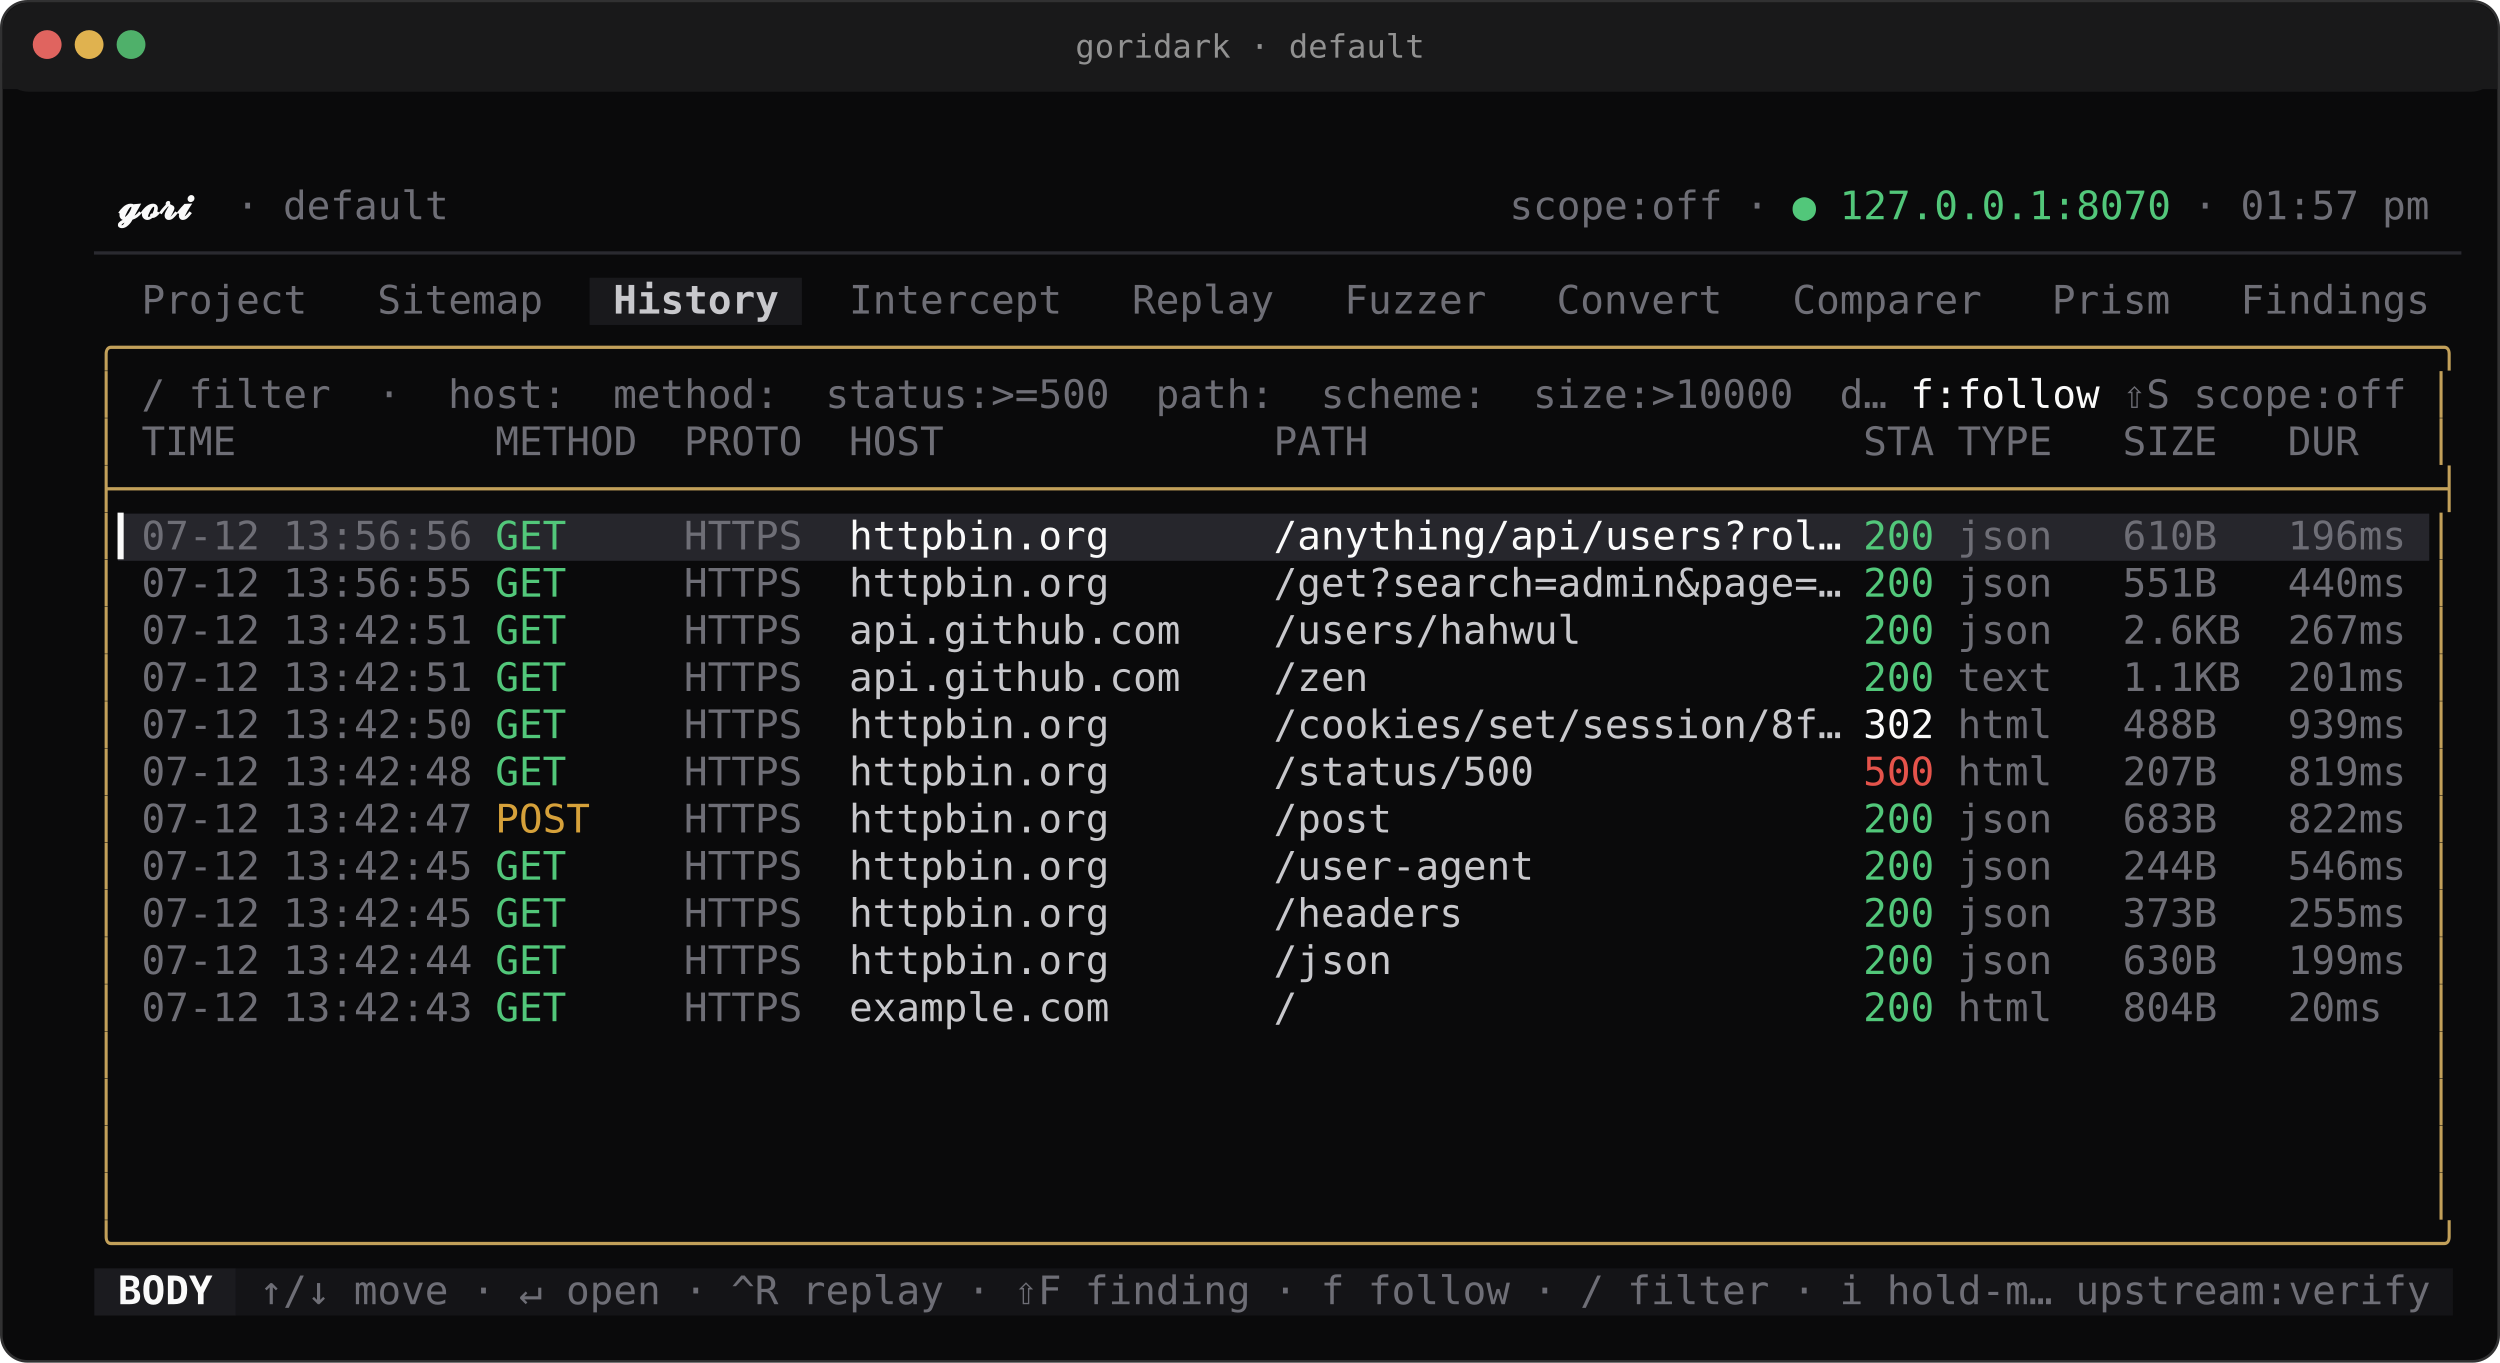
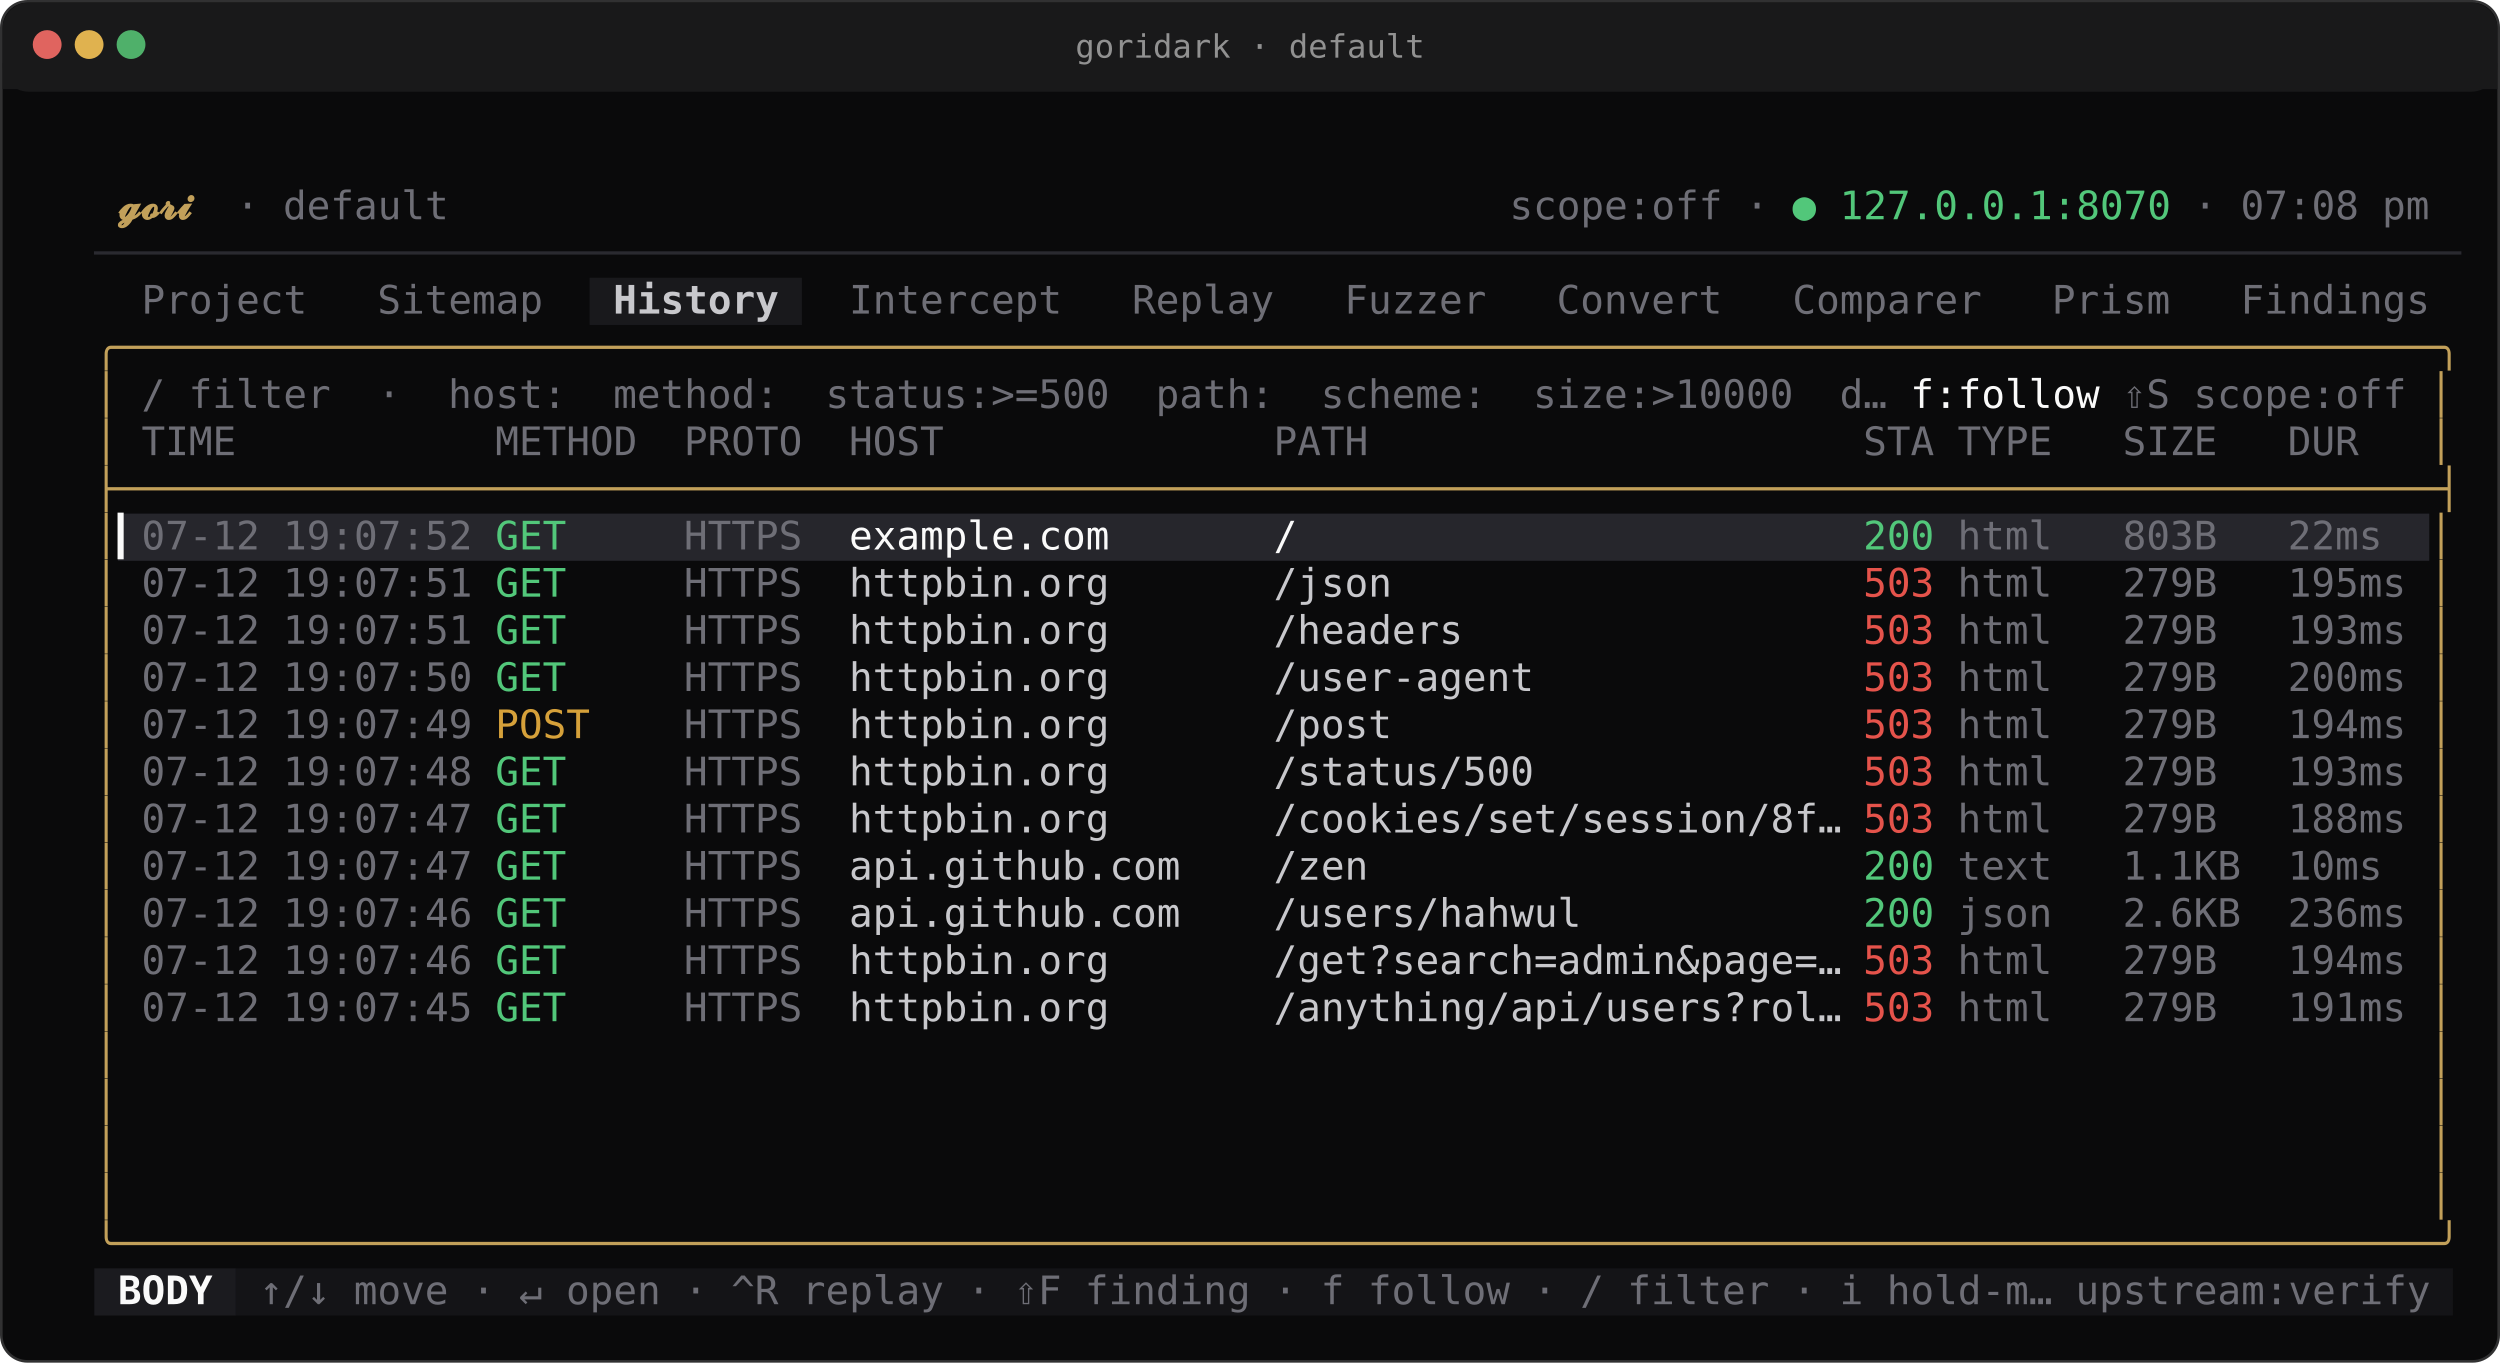
<svg xmlns="http://www.w3.org/2000/svg" width="954" height="520" viewBox="0 0 954.0 520.0" font-family="ui-monospace,'SF Mono','JetBrains Mono',Menlo,Consolas,monospace" font-size="15.0px" role="img" aria-label="goridark · default">
  <rect x="0.5" y="0.5" width="953.0" height="519.0" rx="10" ry="10" fill="#0a0a0b" stroke="#313132" stroke-width="1" />
  <rect x="1" y="1" width="952.0" height="34.0" rx="10" ry="10" fill="#19191a" />
  <rect x="1" y="24.0" width="952.0" height="10" fill="#19191a" />
  <circle cx="18.0" cy="17.0" r="5.5" fill="#e0645f" />
  <circle cx="34.0" cy="17.0" r="5.5" fill="#e0b24f" />
  <circle cx="50.0" cy="17.0" r="5.5" fill="#4fb06a" />
  <text x="477.0" y="22.0" text-anchor="middle" fill="#919191" font-size="12.3px">goridark · default</text>
  <rect x="225.00" y="106.00" width="81.00" height="18.00" fill="#19191c" />
  <rect x="45.00" y="196.00" width="882.00" height="18.00" fill="#26262c" />
  <rect x="36.00" y="484.00" width="54.00" height="18.00" fill="#1b1b1f" />
  <rect x="90.00" y="484.00" width="846.00" height="18.00" fill="#141417" />
-   <text x="45.00" y="83.68" textLength="36.00" lengthAdjust="spacingAndGlyphs" fill="#fafafa" font-weight="700" xml:space="preserve">𝓰𝓸𝓻𝓲</text>
+   <text x="45.00" y="83.68" textLength="36.00" lengthAdjust="spacingAndGlyphs" fill="#c2a05a" font-weight="700" xml:space="preserve">𝓰𝓸𝓻𝓲</text>
  <text x="90.00" y="83.68" textLength="9.00" lengthAdjust="spacingAndGlyphs" fill="#6e6e76" xml:space="preserve">·</text>
  <text x="108.00" y="83.68" textLength="63.00" lengthAdjust="spacingAndGlyphs" fill="#6e6e76" xml:space="preserve">default</text>
  <text x="576.00" y="83.68" textLength="81.00" lengthAdjust="spacingAndGlyphs" fill="#6e6e76" xml:space="preserve">scope:off</text>
  <text x="666.00" y="83.68" textLength="9.00" lengthAdjust="spacingAndGlyphs" fill="#6e6e76" xml:space="preserve">·</text>
  <text x="684.00" y="83.68" textLength="9.00" lengthAdjust="spacingAndGlyphs" fill="#52c77a" xml:space="preserve">●</text>
  <text x="702.00" y="83.68" textLength="126.00" lengthAdjust="spacingAndGlyphs" fill="#52c77a" xml:space="preserve">127.0.0.1:8070</text>
  <text x="837.00" y="83.68" textLength="9.00" lengthAdjust="spacingAndGlyphs" fill="#6e6e76" xml:space="preserve">·</text>
-   <text x="855.00" y="83.68" textLength="45.00" lengthAdjust="spacingAndGlyphs" fill="#6e6e76" xml:space="preserve">01:57</text>
+   <text x="855.00" y="83.68" textLength="45.00" lengthAdjust="spacingAndGlyphs" fill="#6e6e76" xml:space="preserve">07:08</text>
  <text x="909.00" y="83.68" textLength="18.00" lengthAdjust="spacingAndGlyphs" fill="#6e6e76" xml:space="preserve">pm</text>
  <text x="36.00" y="101.68" textLength="900.00" lengthAdjust="spacingAndGlyphs" fill="#2a2a30" xml:space="preserve">────────────────────────────────────────────────────────────────────────────────────────────────────</text>
  <text x="54.00" y="119.68" textLength="63.00" lengthAdjust="spacingAndGlyphs" fill="#6e6e76" xml:space="preserve">Project</text>
  <text x="144.00" y="119.68" textLength="63.00" lengthAdjust="spacingAndGlyphs" fill="#6e6e76" xml:space="preserve">Sitemap</text>
  <text x="234.00" y="119.68" textLength="63.00" lengthAdjust="spacingAndGlyphs" fill="#c8c8cc" font-weight="700" xml:space="preserve">History</text>
  <text x="324.00" y="119.68" textLength="81.00" lengthAdjust="spacingAndGlyphs" fill="#6e6e76" xml:space="preserve">Intercept</text>
  <text x="432.00" y="119.68" textLength="54.00" lengthAdjust="spacingAndGlyphs" fill="#6e6e76" xml:space="preserve">Replay</text>
  <text x="513.00" y="119.68" textLength="54.00" lengthAdjust="spacingAndGlyphs" fill="#6e6e76" xml:space="preserve">Fuzzer</text>
  <text x="594.00" y="119.68" textLength="63.00" lengthAdjust="spacingAndGlyphs" fill="#6e6e76" xml:space="preserve">Convert</text>
  <text x="684.00" y="119.68" textLength="72.00" lengthAdjust="spacingAndGlyphs" fill="#6e6e76" xml:space="preserve">Comparer</text>
  <text x="783.00" y="119.68" textLength="45.00" lengthAdjust="spacingAndGlyphs" fill="#6e6e76" xml:space="preserve">Prism</text>
  <text x="855.00" y="119.68" textLength="72.00" lengthAdjust="spacingAndGlyphs" fill="#6e6e76" xml:space="preserve">Findings</text>
  <text x="36.00" y="137.68" textLength="900.00" lengthAdjust="spacingAndGlyphs" fill="#c2a05a" xml:space="preserve">╭──────────────────────────────────────────────────────────────────────────────────────────────────╮</text>
  <text x="36.00" y="155.68" textLength="9.00" lengthAdjust="spacingAndGlyphs" fill="#c2a05a" xml:space="preserve">│</text>
  <text x="54.00" y="155.68" textLength="9.00" lengthAdjust="spacingAndGlyphs" fill="#6e6e76" xml:space="preserve">/</text>
  <text x="72.00" y="155.68" textLength="54.00" lengthAdjust="spacingAndGlyphs" fill="#6e6e76" xml:space="preserve">filter</text>
  <text x="144.00" y="155.68" textLength="9.00" lengthAdjust="spacingAndGlyphs" fill="#6e6e76" xml:space="preserve">·</text>
  <text x="171.00" y="155.68" textLength="45.00" lengthAdjust="spacingAndGlyphs" fill="#6e6e76" xml:space="preserve">host:</text>
  <text x="234.00" y="155.68" textLength="63.00" lengthAdjust="spacingAndGlyphs" fill="#6e6e76" xml:space="preserve">method:</text>
  <text x="315.00" y="155.68" textLength="108.00" lengthAdjust="spacingAndGlyphs" fill="#6e6e76" xml:space="preserve">status:&gt;=500</text>
  <text x="441.00" y="155.68" textLength="45.00" lengthAdjust="spacingAndGlyphs" fill="#6e6e76" xml:space="preserve">path:</text>
  <text x="504.00" y="155.68" textLength="63.00" lengthAdjust="spacingAndGlyphs" fill="#6e6e76" xml:space="preserve">scheme:</text>
  <text x="585.00" y="155.68" textLength="99.00" lengthAdjust="spacingAndGlyphs" fill="#6e6e76" xml:space="preserve">size:&gt;10000</text>
  <text x="702.00" y="155.68" textLength="18.00" lengthAdjust="spacingAndGlyphs" fill="#6e6e76" xml:space="preserve">d…</text>
  <text x="729.00" y="155.68" textLength="72.00" lengthAdjust="spacingAndGlyphs" fill="#fafafa" xml:space="preserve">f:follow</text>
  <text x="810.00" y="155.68" textLength="18.00" lengthAdjust="spacingAndGlyphs" fill="#6e6e76" xml:space="preserve">⇧S</text>
  <text x="837.00" y="155.68" textLength="81.00" lengthAdjust="spacingAndGlyphs" fill="#6e6e76" xml:space="preserve">scope:off</text>
  <text x="927.00" y="155.68" textLength="9.00" lengthAdjust="spacingAndGlyphs" fill="#c2a05a" xml:space="preserve">│</text>
  <text x="36.00" y="173.68" textLength="9.00" lengthAdjust="spacingAndGlyphs" fill="#c2a05a" xml:space="preserve">│</text>
  <text x="54.00" y="173.68" textLength="36.00" lengthAdjust="spacingAndGlyphs" fill="#6e6e76" xml:space="preserve">TIME</text>
  <text x="189.00" y="173.68" textLength="54.00" lengthAdjust="spacingAndGlyphs" fill="#6e6e76" xml:space="preserve">METHOD</text>
  <text x="261.00" y="173.68" textLength="45.00" lengthAdjust="spacingAndGlyphs" fill="#6e6e76" xml:space="preserve">PROTO</text>
  <text x="324.00" y="173.68" textLength="36.00" lengthAdjust="spacingAndGlyphs" fill="#6e6e76" xml:space="preserve">HOST</text>
  <text x="486.00" y="173.68" textLength="36.00" lengthAdjust="spacingAndGlyphs" fill="#6e6e76" xml:space="preserve">PATH</text>
  <text x="711.00" y="173.68" textLength="27.00" lengthAdjust="spacingAndGlyphs" fill="#6e6e76" xml:space="preserve">STA</text>
  <text x="747.00" y="173.68" textLength="36.00" lengthAdjust="spacingAndGlyphs" fill="#6e6e76" xml:space="preserve">TYPE</text>
  <text x="810.00" y="173.68" textLength="36.00" lengthAdjust="spacingAndGlyphs" fill="#6e6e76" xml:space="preserve">SIZE</text>
  <text x="873.00" y="173.68" textLength="27.00" lengthAdjust="spacingAndGlyphs" fill="#6e6e76" xml:space="preserve">DUR</text>
  <text x="927.00" y="173.68" textLength="9.00" lengthAdjust="spacingAndGlyphs" fill="#c2a05a" xml:space="preserve">│</text>
  <text x="36.00" y="191.68" textLength="900.00" lengthAdjust="spacingAndGlyphs" fill="#c2a05a" xml:space="preserve">├──────────────────────────────────────────────────────────────────────────────────────────────────┤</text>
  <text x="36.00" y="209.68" textLength="9.00" lengthAdjust="spacingAndGlyphs" fill="#c2a05a" xml:space="preserve">│</text>
  <text x="45.00" y="209.68" textLength="9.00" lengthAdjust="spacingAndGlyphs" fill="#fafafa" xml:space="preserve">▎</text>
  <text x="54.00" y="209.68" textLength="45.00" lengthAdjust="spacingAndGlyphs" fill="#6e6e76" xml:space="preserve">07-12</text>
-   <text x="108.00" y="209.68" textLength="72.00" lengthAdjust="spacingAndGlyphs" fill="#6e6e76" xml:space="preserve">13:56:56</text>
+   <text x="108.00" y="209.68" textLength="72.00" lengthAdjust="spacingAndGlyphs" fill="#6e6e76" xml:space="preserve">19:07:52</text>
  <text x="189.00" y="209.68" textLength="27.00" lengthAdjust="spacingAndGlyphs" fill="#52c77a" xml:space="preserve">GET</text>
  <text x="261.00" y="209.68" textLength="45.00" lengthAdjust="spacingAndGlyphs" fill="#6e6e76" xml:space="preserve">HTTPS</text>
-   <text x="324.00" y="209.68" textLength="99.00" lengthAdjust="spacingAndGlyphs" fill="#fafafa" xml:space="preserve">httpbin.org</text>
-   <text x="486.00" y="209.68" textLength="216.00" lengthAdjust="spacingAndGlyphs" fill="#fafafa" xml:space="preserve">/anything/api/users?rol…</text>
+   <text x="324.00" y="209.68" textLength="99.00" lengthAdjust="spacingAndGlyphs" fill="#fafafa" xml:space="preserve">example.com</text>
+   <text x="486.00" y="209.68" textLength="9.00" lengthAdjust="spacingAndGlyphs" fill="#fafafa" xml:space="preserve">/</text>
  <text x="711.00" y="209.68" textLength="27.00" lengthAdjust="spacingAndGlyphs" fill="#52c77a" xml:space="preserve">200</text>
-   <text x="747.00" y="209.68" textLength="36.00" lengthAdjust="spacingAndGlyphs" fill="#6e6e76" xml:space="preserve">json</text>
-   <text x="810.00" y="209.68" textLength="36.00" lengthAdjust="spacingAndGlyphs" fill="#6e6e76" xml:space="preserve">610B</text>
-   <text x="873.00" y="209.68" textLength="45.00" lengthAdjust="spacingAndGlyphs" fill="#6e6e76" xml:space="preserve">196ms</text>
+   <text x="747.00" y="209.68" textLength="36.00" lengthAdjust="spacingAndGlyphs" fill="#6e6e76" xml:space="preserve">html</text>
+   <text x="810.00" y="209.68" textLength="36.00" lengthAdjust="spacingAndGlyphs" fill="#6e6e76" xml:space="preserve">803B</text>
+   <text x="873.00" y="209.68" textLength="36.00" lengthAdjust="spacingAndGlyphs" fill="#6e6e76" xml:space="preserve">22ms</text>
  <text x="927.00" y="209.68" textLength="9.00" lengthAdjust="spacingAndGlyphs" fill="#c2a05a" xml:space="preserve">│</text>
  <text x="36.00" y="227.68" textLength="9.00" lengthAdjust="spacingAndGlyphs" fill="#c2a05a" xml:space="preserve">│</text>
  <text x="54.00" y="227.68" textLength="45.00" lengthAdjust="spacingAndGlyphs" fill="#6e6e76" xml:space="preserve">07-12</text>
-   <text x="108.00" y="227.68" textLength="72.00" lengthAdjust="spacingAndGlyphs" fill="#6e6e76" xml:space="preserve">13:56:55</text>
+   <text x="108.00" y="227.68" textLength="72.00" lengthAdjust="spacingAndGlyphs" fill="#6e6e76" xml:space="preserve">19:07:51</text>
  <text x="189.00" y="227.68" textLength="27.00" lengthAdjust="spacingAndGlyphs" fill="#52c77a" xml:space="preserve">GET</text>
  <text x="261.00" y="227.68" textLength="45.00" lengthAdjust="spacingAndGlyphs" fill="#6e6e76" xml:space="preserve">HTTPS</text>
  <text x="324.00" y="227.68" textLength="99.00" lengthAdjust="spacingAndGlyphs" fill="#c8c8cc" xml:space="preserve">httpbin.org</text>
-   <text x="486.00" y="227.68" textLength="216.00" lengthAdjust="spacingAndGlyphs" fill="#c8c8cc" xml:space="preserve">/get?search=admin&amp;page=…</text>
-   <text x="711.00" y="227.68" textLength="27.00" lengthAdjust="spacingAndGlyphs" fill="#52c77a" xml:space="preserve">200</text>
-   <text x="747.00" y="227.68" textLength="36.00" lengthAdjust="spacingAndGlyphs" fill="#6e6e76" xml:space="preserve">json</text>
-   <text x="810.00" y="227.68" textLength="36.00" lengthAdjust="spacingAndGlyphs" fill="#6e6e76" xml:space="preserve">551B</text>
-   <text x="873.00" y="227.68" textLength="45.00" lengthAdjust="spacingAndGlyphs" fill="#6e6e76" xml:space="preserve">440ms</text>
+   <text x="486.00" y="227.68" textLength="45.00" lengthAdjust="spacingAndGlyphs" fill="#c8c8cc" xml:space="preserve">/json</text>
+   <text x="711.00" y="227.68" textLength="27.00" lengthAdjust="spacingAndGlyphs" fill="#e5534b" xml:space="preserve">503</text>
+   <text x="747.00" y="227.68" textLength="36.00" lengthAdjust="spacingAndGlyphs" fill="#6e6e76" xml:space="preserve">html</text>
+   <text x="810.00" y="227.68" textLength="36.00" lengthAdjust="spacingAndGlyphs" fill="#6e6e76" xml:space="preserve">279B</text>
+   <text x="873.00" y="227.68" textLength="45.00" lengthAdjust="spacingAndGlyphs" fill="#6e6e76" xml:space="preserve">195ms</text>
  <text x="927.00" y="227.68" textLength="9.00" lengthAdjust="spacingAndGlyphs" fill="#c2a05a" xml:space="preserve">│</text>
  <text x="36.00" y="245.68" textLength="9.00" lengthAdjust="spacingAndGlyphs" fill="#c2a05a" xml:space="preserve">│</text>
  <text x="54.00" y="245.68" textLength="45.00" lengthAdjust="spacingAndGlyphs" fill="#6e6e76" xml:space="preserve">07-12</text>
-   <text x="108.00" y="245.68" textLength="72.00" lengthAdjust="spacingAndGlyphs" fill="#6e6e76" xml:space="preserve">13:42:51</text>
+   <text x="108.00" y="245.68" textLength="72.00" lengthAdjust="spacingAndGlyphs" fill="#6e6e76" xml:space="preserve">19:07:51</text>
  <text x="189.00" y="245.68" textLength="27.00" lengthAdjust="spacingAndGlyphs" fill="#52c77a" xml:space="preserve">GET</text>
  <text x="261.00" y="245.68" textLength="45.00" lengthAdjust="spacingAndGlyphs" fill="#6e6e76" xml:space="preserve">HTTPS</text>
-   <text x="324.00" y="245.68" textLength="126.00" lengthAdjust="spacingAndGlyphs" fill="#c8c8cc" xml:space="preserve">api.github.com</text>
-   <text x="486.00" y="245.68" textLength="117.00" lengthAdjust="spacingAndGlyphs" fill="#c8c8cc" xml:space="preserve">/users/hahwul</text>
-   <text x="711.00" y="245.68" textLength="27.00" lengthAdjust="spacingAndGlyphs" fill="#52c77a" xml:space="preserve">200</text>
-   <text x="747.00" y="245.68" textLength="36.00" lengthAdjust="spacingAndGlyphs" fill="#6e6e76" xml:space="preserve">json</text>
-   <text x="810.00" y="245.68" textLength="45.00" lengthAdjust="spacingAndGlyphs" fill="#6e6e76" xml:space="preserve">2.6KB</text>
-   <text x="873.00" y="245.68" textLength="45.00" lengthAdjust="spacingAndGlyphs" fill="#6e6e76" xml:space="preserve">267ms</text>
+   <text x="324.00" y="245.68" textLength="99.00" lengthAdjust="spacingAndGlyphs" fill="#c8c8cc" xml:space="preserve">httpbin.org</text>
+   <text x="486.00" y="245.68" textLength="72.00" lengthAdjust="spacingAndGlyphs" fill="#c8c8cc" xml:space="preserve">/headers</text>
+   <text x="711.00" y="245.68" textLength="27.00" lengthAdjust="spacingAndGlyphs" fill="#e5534b" xml:space="preserve">503</text>
+   <text x="747.00" y="245.68" textLength="36.00" lengthAdjust="spacingAndGlyphs" fill="#6e6e76" xml:space="preserve">html</text>
+   <text x="810.00" y="245.68" textLength="36.00" lengthAdjust="spacingAndGlyphs" fill="#6e6e76" xml:space="preserve">279B</text>
+   <text x="873.00" y="245.68" textLength="45.00" lengthAdjust="spacingAndGlyphs" fill="#6e6e76" xml:space="preserve">193ms</text>
  <text x="927.00" y="245.68" textLength="9.00" lengthAdjust="spacingAndGlyphs" fill="#c2a05a" xml:space="preserve">│</text>
  <text x="36.00" y="263.68" textLength="9.00" lengthAdjust="spacingAndGlyphs" fill="#c2a05a" xml:space="preserve">│</text>
  <text x="54.00" y="263.68" textLength="45.00" lengthAdjust="spacingAndGlyphs" fill="#6e6e76" xml:space="preserve">07-12</text>
-   <text x="108.00" y="263.68" textLength="72.00" lengthAdjust="spacingAndGlyphs" fill="#6e6e76" xml:space="preserve">13:42:51</text>
+   <text x="108.00" y="263.68" textLength="72.00" lengthAdjust="spacingAndGlyphs" fill="#6e6e76" xml:space="preserve">19:07:50</text>
  <text x="189.00" y="263.68" textLength="27.00" lengthAdjust="spacingAndGlyphs" fill="#52c77a" xml:space="preserve">GET</text>
  <text x="261.00" y="263.68" textLength="45.00" lengthAdjust="spacingAndGlyphs" fill="#6e6e76" xml:space="preserve">HTTPS</text>
-   <text x="324.00" y="263.68" textLength="126.00" lengthAdjust="spacingAndGlyphs" fill="#c8c8cc" xml:space="preserve">api.github.com</text>
-   <text x="486.00" y="263.68" textLength="36.00" lengthAdjust="spacingAndGlyphs" fill="#c8c8cc" xml:space="preserve">/zen</text>
-   <text x="711.00" y="263.68" textLength="27.00" lengthAdjust="spacingAndGlyphs" fill="#52c77a" xml:space="preserve">200</text>
-   <text x="747.00" y="263.68" textLength="36.00" lengthAdjust="spacingAndGlyphs" fill="#6e6e76" xml:space="preserve">text</text>
-   <text x="810.00" y="263.68" textLength="45.00" lengthAdjust="spacingAndGlyphs" fill="#6e6e76" xml:space="preserve">1.1KB</text>
-   <text x="873.00" y="263.68" textLength="45.00" lengthAdjust="spacingAndGlyphs" fill="#6e6e76" xml:space="preserve">201ms</text>
+   <text x="324.00" y="263.68" textLength="99.00" lengthAdjust="spacingAndGlyphs" fill="#c8c8cc" xml:space="preserve">httpbin.org</text>
+   <text x="486.00" y="263.68" textLength="99.00" lengthAdjust="spacingAndGlyphs" fill="#c8c8cc" xml:space="preserve">/user-agent</text>
+   <text x="711.00" y="263.68" textLength="27.00" lengthAdjust="spacingAndGlyphs" fill="#e5534b" xml:space="preserve">503</text>
+   <text x="747.00" y="263.68" textLength="36.00" lengthAdjust="spacingAndGlyphs" fill="#6e6e76" xml:space="preserve">html</text>
+   <text x="810.00" y="263.68" textLength="36.00" lengthAdjust="spacingAndGlyphs" fill="#6e6e76" xml:space="preserve">279B</text>
+   <text x="873.00" y="263.68" textLength="45.00" lengthAdjust="spacingAndGlyphs" fill="#6e6e76" xml:space="preserve">200ms</text>
  <text x="927.00" y="263.68" textLength="9.00" lengthAdjust="spacingAndGlyphs" fill="#c2a05a" xml:space="preserve">│</text>
  <text x="36.00" y="281.68" textLength="9.00" lengthAdjust="spacingAndGlyphs" fill="#c2a05a" xml:space="preserve">│</text>
  <text x="54.00" y="281.68" textLength="45.00" lengthAdjust="spacingAndGlyphs" fill="#6e6e76" xml:space="preserve">07-12</text>
-   <text x="108.00" y="281.68" textLength="72.00" lengthAdjust="spacingAndGlyphs" fill="#6e6e76" xml:space="preserve">13:42:50</text>
-   <text x="189.00" y="281.68" textLength="27.00" lengthAdjust="spacingAndGlyphs" fill="#52c77a" xml:space="preserve">GET</text>
+   <text x="108.00" y="281.68" textLength="72.00" lengthAdjust="spacingAndGlyphs" fill="#6e6e76" xml:space="preserve">19:07:49</text>
+   <text x="189.00" y="281.68" textLength="36.00" lengthAdjust="spacingAndGlyphs" fill="#d6a13a" xml:space="preserve">POST</text>
  <text x="261.00" y="281.68" textLength="45.00" lengthAdjust="spacingAndGlyphs" fill="#6e6e76" xml:space="preserve">HTTPS</text>
  <text x="324.00" y="281.68" textLength="99.00" lengthAdjust="spacingAndGlyphs" fill="#c8c8cc" xml:space="preserve">httpbin.org</text>
-   <text x="486.00" y="281.68" textLength="216.00" lengthAdjust="spacingAndGlyphs" fill="#c8c8cc" xml:space="preserve">/cookies/set/session/8f…</text>
-   <text x="711.00" y="281.68" textLength="27.00" lengthAdjust="spacingAndGlyphs" fill="#fafafa" xml:space="preserve">302</text>
+   <text x="486.00" y="281.68" textLength="45.00" lengthAdjust="spacingAndGlyphs" fill="#c8c8cc" xml:space="preserve">/post</text>
+   <text x="711.00" y="281.68" textLength="27.00" lengthAdjust="spacingAndGlyphs" fill="#e5534b" xml:space="preserve">503</text>
  <text x="747.00" y="281.68" textLength="36.00" lengthAdjust="spacingAndGlyphs" fill="#6e6e76" xml:space="preserve">html</text>
-   <text x="810.00" y="281.68" textLength="36.00" lengthAdjust="spacingAndGlyphs" fill="#6e6e76" xml:space="preserve">488B</text>
-   <text x="873.00" y="281.68" textLength="45.00" lengthAdjust="spacingAndGlyphs" fill="#6e6e76" xml:space="preserve">939ms</text>
+   <text x="810.00" y="281.68" textLength="36.00" lengthAdjust="spacingAndGlyphs" fill="#6e6e76" xml:space="preserve">279B</text>
+   <text x="873.00" y="281.68" textLength="45.00" lengthAdjust="spacingAndGlyphs" fill="#6e6e76" xml:space="preserve">194ms</text>
  <text x="927.00" y="281.68" textLength="9.00" lengthAdjust="spacingAndGlyphs" fill="#c2a05a" xml:space="preserve">│</text>
  <text x="36.00" y="299.68" textLength="9.00" lengthAdjust="spacingAndGlyphs" fill="#c2a05a" xml:space="preserve">│</text>
  <text x="54.00" y="299.68" textLength="45.00" lengthAdjust="spacingAndGlyphs" fill="#6e6e76" xml:space="preserve">07-12</text>
-   <text x="108.00" y="299.68" textLength="72.00" lengthAdjust="spacingAndGlyphs" fill="#6e6e76" xml:space="preserve">13:42:48</text>
+   <text x="108.00" y="299.68" textLength="72.00" lengthAdjust="spacingAndGlyphs" fill="#6e6e76" xml:space="preserve">19:07:48</text>
  <text x="189.00" y="299.68" textLength="27.00" lengthAdjust="spacingAndGlyphs" fill="#52c77a" xml:space="preserve">GET</text>
  <text x="261.00" y="299.68" textLength="45.00" lengthAdjust="spacingAndGlyphs" fill="#6e6e76" xml:space="preserve">HTTPS</text>
  <text x="324.00" y="299.68" textLength="99.00" lengthAdjust="spacingAndGlyphs" fill="#c8c8cc" xml:space="preserve">httpbin.org</text>
  <text x="486.00" y="299.68" textLength="99.00" lengthAdjust="spacingAndGlyphs" fill="#c8c8cc" xml:space="preserve">/status/500</text>
-   <text x="711.00" y="299.68" textLength="27.00" lengthAdjust="spacingAndGlyphs" fill="#e5534b" xml:space="preserve">500</text>
+   <text x="711.00" y="299.68" textLength="27.00" lengthAdjust="spacingAndGlyphs" fill="#e5534b" xml:space="preserve">503</text>
  <text x="747.00" y="299.68" textLength="36.00" lengthAdjust="spacingAndGlyphs" fill="#6e6e76" xml:space="preserve">html</text>
-   <text x="810.00" y="299.68" textLength="36.00" lengthAdjust="spacingAndGlyphs" fill="#6e6e76" xml:space="preserve">207B</text>
-   <text x="873.00" y="299.68" textLength="45.00" lengthAdjust="spacingAndGlyphs" fill="#6e6e76" xml:space="preserve">819ms</text>
+   <text x="810.00" y="299.68" textLength="36.00" lengthAdjust="spacingAndGlyphs" fill="#6e6e76" xml:space="preserve">279B</text>
+   <text x="873.00" y="299.68" textLength="45.00" lengthAdjust="spacingAndGlyphs" fill="#6e6e76" xml:space="preserve">193ms</text>
  <text x="927.00" y="299.68" textLength="9.00" lengthAdjust="spacingAndGlyphs" fill="#c2a05a" xml:space="preserve">│</text>
  <text x="36.00" y="317.68" textLength="9.00" lengthAdjust="spacingAndGlyphs" fill="#c2a05a" xml:space="preserve">│</text>
  <text x="54.00" y="317.68" textLength="45.00" lengthAdjust="spacingAndGlyphs" fill="#6e6e76" xml:space="preserve">07-12</text>
-   <text x="108.00" y="317.68" textLength="72.00" lengthAdjust="spacingAndGlyphs" fill="#6e6e76" xml:space="preserve">13:42:47</text>
-   <text x="189.00" y="317.68" textLength="36.00" lengthAdjust="spacingAndGlyphs" fill="#d6a13a" xml:space="preserve">POST</text>
+   <text x="108.00" y="317.68" textLength="72.00" lengthAdjust="spacingAndGlyphs" fill="#6e6e76" xml:space="preserve">19:07:47</text>
+   <text x="189.00" y="317.68" textLength="27.00" lengthAdjust="spacingAndGlyphs" fill="#52c77a" xml:space="preserve">GET</text>
  <text x="261.00" y="317.68" textLength="45.00" lengthAdjust="spacingAndGlyphs" fill="#6e6e76" xml:space="preserve">HTTPS</text>
  <text x="324.00" y="317.68" textLength="99.00" lengthAdjust="spacingAndGlyphs" fill="#c8c8cc" xml:space="preserve">httpbin.org</text>
-   <text x="486.00" y="317.68" textLength="45.00" lengthAdjust="spacingAndGlyphs" fill="#c8c8cc" xml:space="preserve">/post</text>
-   <text x="711.00" y="317.68" textLength="27.00" lengthAdjust="spacingAndGlyphs" fill="#52c77a" xml:space="preserve">200</text>
-   <text x="747.00" y="317.68" textLength="36.00" lengthAdjust="spacingAndGlyphs" fill="#6e6e76" xml:space="preserve">json</text>
-   <text x="810.00" y="317.68" textLength="36.00" lengthAdjust="spacingAndGlyphs" fill="#6e6e76" xml:space="preserve">683B</text>
-   <text x="873.00" y="317.68" textLength="45.00" lengthAdjust="spacingAndGlyphs" fill="#6e6e76" xml:space="preserve">822ms</text>
+   <text x="486.00" y="317.68" textLength="216.00" lengthAdjust="spacingAndGlyphs" fill="#c8c8cc" xml:space="preserve">/cookies/set/session/8f…</text>
+   <text x="711.00" y="317.68" textLength="27.00" lengthAdjust="spacingAndGlyphs" fill="#e5534b" xml:space="preserve">503</text>
+   <text x="747.00" y="317.68" textLength="36.00" lengthAdjust="spacingAndGlyphs" fill="#6e6e76" xml:space="preserve">html</text>
+   <text x="810.00" y="317.68" textLength="36.00" lengthAdjust="spacingAndGlyphs" fill="#6e6e76" xml:space="preserve">279B</text>
+   <text x="873.00" y="317.68" textLength="45.00" lengthAdjust="spacingAndGlyphs" fill="#6e6e76" xml:space="preserve">188ms</text>
  <text x="927.00" y="317.68" textLength="9.00" lengthAdjust="spacingAndGlyphs" fill="#c2a05a" xml:space="preserve">│</text>
  <text x="36.00" y="335.68" textLength="9.00" lengthAdjust="spacingAndGlyphs" fill="#c2a05a" xml:space="preserve">│</text>
  <text x="54.00" y="335.68" textLength="45.00" lengthAdjust="spacingAndGlyphs" fill="#6e6e76" xml:space="preserve">07-12</text>
-   <text x="108.00" y="335.68" textLength="72.00" lengthAdjust="spacingAndGlyphs" fill="#6e6e76" xml:space="preserve">13:42:45</text>
+   <text x="108.00" y="335.68" textLength="72.00" lengthAdjust="spacingAndGlyphs" fill="#6e6e76" xml:space="preserve">19:07:47</text>
  <text x="189.00" y="335.68" textLength="27.00" lengthAdjust="spacingAndGlyphs" fill="#52c77a" xml:space="preserve">GET</text>
  <text x="261.00" y="335.68" textLength="45.00" lengthAdjust="spacingAndGlyphs" fill="#6e6e76" xml:space="preserve">HTTPS</text>
-   <text x="324.00" y="335.68" textLength="99.00" lengthAdjust="spacingAndGlyphs" fill="#c8c8cc" xml:space="preserve">httpbin.org</text>
-   <text x="486.00" y="335.68" textLength="99.00" lengthAdjust="spacingAndGlyphs" fill="#c8c8cc" xml:space="preserve">/user-agent</text>
+   <text x="324.00" y="335.68" textLength="126.00" lengthAdjust="spacingAndGlyphs" fill="#c8c8cc" xml:space="preserve">api.github.com</text>
+   <text x="486.00" y="335.68" textLength="36.00" lengthAdjust="spacingAndGlyphs" fill="#c8c8cc" xml:space="preserve">/zen</text>
  <text x="711.00" y="335.68" textLength="27.00" lengthAdjust="spacingAndGlyphs" fill="#52c77a" xml:space="preserve">200</text>
-   <text x="747.00" y="335.68" textLength="36.00" lengthAdjust="spacingAndGlyphs" fill="#6e6e76" xml:space="preserve">json</text>
-   <text x="810.00" y="335.68" textLength="36.00" lengthAdjust="spacingAndGlyphs" fill="#6e6e76" xml:space="preserve">244B</text>
-   <text x="873.00" y="335.68" textLength="45.00" lengthAdjust="spacingAndGlyphs" fill="#6e6e76" xml:space="preserve">546ms</text>
+   <text x="747.00" y="335.68" textLength="36.00" lengthAdjust="spacingAndGlyphs" fill="#6e6e76" xml:space="preserve">text</text>
+   <text x="810.00" y="335.68" textLength="45.00" lengthAdjust="spacingAndGlyphs" fill="#6e6e76" xml:space="preserve">1.1KB</text>
+   <text x="873.00" y="335.68" textLength="36.00" lengthAdjust="spacingAndGlyphs" fill="#6e6e76" xml:space="preserve">10ms</text>
  <text x="927.00" y="335.68" textLength="9.00" lengthAdjust="spacingAndGlyphs" fill="#c2a05a" xml:space="preserve">│</text>
  <text x="36.00" y="353.68" textLength="9.00" lengthAdjust="spacingAndGlyphs" fill="#c2a05a" xml:space="preserve">│</text>
  <text x="54.00" y="353.68" textLength="45.00" lengthAdjust="spacingAndGlyphs" fill="#6e6e76" xml:space="preserve">07-12</text>
-   <text x="108.00" y="353.68" textLength="72.00" lengthAdjust="spacingAndGlyphs" fill="#6e6e76" xml:space="preserve">13:42:45</text>
+   <text x="108.00" y="353.68" textLength="72.00" lengthAdjust="spacingAndGlyphs" fill="#6e6e76" xml:space="preserve">19:07:46</text>
  <text x="189.00" y="353.68" textLength="27.00" lengthAdjust="spacingAndGlyphs" fill="#52c77a" xml:space="preserve">GET</text>
  <text x="261.00" y="353.68" textLength="45.00" lengthAdjust="spacingAndGlyphs" fill="#6e6e76" xml:space="preserve">HTTPS</text>
-   <text x="324.00" y="353.68" textLength="99.00" lengthAdjust="spacingAndGlyphs" fill="#c8c8cc" xml:space="preserve">httpbin.org</text>
-   <text x="486.00" y="353.68" textLength="72.00" lengthAdjust="spacingAndGlyphs" fill="#c8c8cc" xml:space="preserve">/headers</text>
+   <text x="324.00" y="353.68" textLength="126.00" lengthAdjust="spacingAndGlyphs" fill="#c8c8cc" xml:space="preserve">api.github.com</text>
+   <text x="486.00" y="353.68" textLength="117.00" lengthAdjust="spacingAndGlyphs" fill="#c8c8cc" xml:space="preserve">/users/hahwul</text>
  <text x="711.00" y="353.68" textLength="27.00" lengthAdjust="spacingAndGlyphs" fill="#52c77a" xml:space="preserve">200</text>
  <text x="747.00" y="353.68" textLength="36.00" lengthAdjust="spacingAndGlyphs" fill="#6e6e76" xml:space="preserve">json</text>
-   <text x="810.00" y="353.68" textLength="36.00" lengthAdjust="spacingAndGlyphs" fill="#6e6e76" xml:space="preserve">373B</text>
-   <text x="873.00" y="353.68" textLength="45.00" lengthAdjust="spacingAndGlyphs" fill="#6e6e76" xml:space="preserve">255ms</text>
+   <text x="810.00" y="353.68" textLength="45.00" lengthAdjust="spacingAndGlyphs" fill="#6e6e76" xml:space="preserve">2.6KB</text>
+   <text x="873.00" y="353.68" textLength="45.00" lengthAdjust="spacingAndGlyphs" fill="#6e6e76" xml:space="preserve">236ms</text>
  <text x="927.00" y="353.68" textLength="9.00" lengthAdjust="spacingAndGlyphs" fill="#c2a05a" xml:space="preserve">│</text>
  <text x="36.00" y="371.68" textLength="9.00" lengthAdjust="spacingAndGlyphs" fill="#c2a05a" xml:space="preserve">│</text>
  <text x="54.00" y="371.68" textLength="45.00" lengthAdjust="spacingAndGlyphs" fill="#6e6e76" xml:space="preserve">07-12</text>
-   <text x="108.00" y="371.68" textLength="72.00" lengthAdjust="spacingAndGlyphs" fill="#6e6e76" xml:space="preserve">13:42:44</text>
+   <text x="108.00" y="371.68" textLength="72.00" lengthAdjust="spacingAndGlyphs" fill="#6e6e76" xml:space="preserve">19:07:46</text>
  <text x="189.00" y="371.68" textLength="27.00" lengthAdjust="spacingAndGlyphs" fill="#52c77a" xml:space="preserve">GET</text>
  <text x="261.00" y="371.68" textLength="45.00" lengthAdjust="spacingAndGlyphs" fill="#6e6e76" xml:space="preserve">HTTPS</text>
  <text x="324.00" y="371.68" textLength="99.00" lengthAdjust="spacingAndGlyphs" fill="#c8c8cc" xml:space="preserve">httpbin.org</text>
-   <text x="486.00" y="371.68" textLength="45.00" lengthAdjust="spacingAndGlyphs" fill="#c8c8cc" xml:space="preserve">/json</text>
-   <text x="711.00" y="371.68" textLength="27.00" lengthAdjust="spacingAndGlyphs" fill="#52c77a" xml:space="preserve">200</text>
-   <text x="747.00" y="371.68" textLength="36.00" lengthAdjust="spacingAndGlyphs" fill="#6e6e76" xml:space="preserve">json</text>
-   <text x="810.00" y="371.68" textLength="36.00" lengthAdjust="spacingAndGlyphs" fill="#6e6e76" xml:space="preserve">630B</text>
-   <text x="873.00" y="371.68" textLength="45.00" lengthAdjust="spacingAndGlyphs" fill="#6e6e76" xml:space="preserve">199ms</text>
+   <text x="486.00" y="371.68" textLength="216.00" lengthAdjust="spacingAndGlyphs" fill="#c8c8cc" xml:space="preserve">/get?search=admin&amp;page=…</text>
+   <text x="711.00" y="371.68" textLength="27.00" lengthAdjust="spacingAndGlyphs" fill="#e5534b" xml:space="preserve">503</text>
+   <text x="747.00" y="371.68" textLength="36.00" lengthAdjust="spacingAndGlyphs" fill="#6e6e76" xml:space="preserve">html</text>
+   <text x="810.00" y="371.68" textLength="36.00" lengthAdjust="spacingAndGlyphs" fill="#6e6e76" xml:space="preserve">279B</text>
+   <text x="873.00" y="371.68" textLength="45.00" lengthAdjust="spacingAndGlyphs" fill="#6e6e76" xml:space="preserve">194ms</text>
  <text x="927.00" y="371.68" textLength="9.00" lengthAdjust="spacingAndGlyphs" fill="#c2a05a" xml:space="preserve">│</text>
  <text x="36.00" y="389.68" textLength="9.00" lengthAdjust="spacingAndGlyphs" fill="#c2a05a" xml:space="preserve">│</text>
  <text x="54.00" y="389.68" textLength="45.00" lengthAdjust="spacingAndGlyphs" fill="#6e6e76" xml:space="preserve">07-12</text>
-   <text x="108.00" y="389.68" textLength="72.00" lengthAdjust="spacingAndGlyphs" fill="#6e6e76" xml:space="preserve">13:42:43</text>
+   <text x="108.00" y="389.68" textLength="72.00" lengthAdjust="spacingAndGlyphs" fill="#6e6e76" xml:space="preserve">19:07:45</text>
  <text x="189.00" y="389.68" textLength="27.00" lengthAdjust="spacingAndGlyphs" fill="#52c77a" xml:space="preserve">GET</text>
  <text x="261.00" y="389.68" textLength="45.00" lengthAdjust="spacingAndGlyphs" fill="#6e6e76" xml:space="preserve">HTTPS</text>
-   <text x="324.00" y="389.68" textLength="99.00" lengthAdjust="spacingAndGlyphs" fill="#c8c8cc" xml:space="preserve">example.com</text>
-   <text x="486.00" y="389.68" textLength="9.00" lengthAdjust="spacingAndGlyphs" fill="#c8c8cc" xml:space="preserve">/</text>
-   <text x="711.00" y="389.68" textLength="27.00" lengthAdjust="spacingAndGlyphs" fill="#52c77a" xml:space="preserve">200</text>
+   <text x="324.00" y="389.68" textLength="99.00" lengthAdjust="spacingAndGlyphs" fill="#c8c8cc" xml:space="preserve">httpbin.org</text>
+   <text x="486.00" y="389.68" textLength="216.00" lengthAdjust="spacingAndGlyphs" fill="#c8c8cc" xml:space="preserve">/anything/api/users?rol…</text>
+   <text x="711.00" y="389.68" textLength="27.00" lengthAdjust="spacingAndGlyphs" fill="#e5534b" xml:space="preserve">503</text>
  <text x="747.00" y="389.68" textLength="36.00" lengthAdjust="spacingAndGlyphs" fill="#6e6e76" xml:space="preserve">html</text>
-   <text x="810.00" y="389.68" textLength="36.00" lengthAdjust="spacingAndGlyphs" fill="#6e6e76" xml:space="preserve">804B</text>
-   <text x="873.00" y="389.68" textLength="36.00" lengthAdjust="spacingAndGlyphs" fill="#6e6e76" xml:space="preserve">20ms</text>
+   <text x="810.00" y="389.68" textLength="36.00" lengthAdjust="spacingAndGlyphs" fill="#6e6e76" xml:space="preserve">279B</text>
+   <text x="873.00" y="389.68" textLength="45.00" lengthAdjust="spacingAndGlyphs" fill="#6e6e76" xml:space="preserve">191ms</text>
  <text x="927.00" y="389.68" textLength="9.00" lengthAdjust="spacingAndGlyphs" fill="#c2a05a" xml:space="preserve">│</text>
  <text x="36.00" y="407.68" textLength="9.00" lengthAdjust="spacingAndGlyphs" fill="#c2a05a" xml:space="preserve">│</text>
  <text x="927.00" y="407.68" textLength="9.00" lengthAdjust="spacingAndGlyphs" fill="#c2a05a" xml:space="preserve">│</text>
  <text x="36.00" y="425.68" textLength="9.00" lengthAdjust="spacingAndGlyphs" fill="#c2a05a" xml:space="preserve">│</text>
  <text x="927.00" y="425.68" textLength="9.00" lengthAdjust="spacingAndGlyphs" fill="#c2a05a" xml:space="preserve">│</text>
  <text x="36.00" y="443.68" textLength="9.00" lengthAdjust="spacingAndGlyphs" fill="#c2a05a" xml:space="preserve">│</text>
  <text x="927.00" y="443.68" textLength="9.00" lengthAdjust="spacingAndGlyphs" fill="#c2a05a" xml:space="preserve">│</text>
  <text x="36.00" y="461.68" textLength="9.00" lengthAdjust="spacingAndGlyphs" fill="#c2a05a" xml:space="preserve">│</text>
  <text x="927.00" y="461.68" textLength="9.00" lengthAdjust="spacingAndGlyphs" fill="#c2a05a" xml:space="preserve">│</text>
  <text x="36.00" y="479.68" textLength="900.00" lengthAdjust="spacingAndGlyphs" fill="#c2a05a" xml:space="preserve">╰──────────────────────────────────────────────────────────────────────────────────────────────────╯</text>
  <text x="45.00" y="497.68" textLength="36.00" lengthAdjust="spacingAndGlyphs" fill="#fafafa" font-weight="700" xml:space="preserve">BODY</text>
  <text x="99.00" y="497.68" textLength="27.00" lengthAdjust="spacingAndGlyphs" fill="#6e6e76" xml:space="preserve">↑/↓</text>
  <text x="135.00" y="497.68" textLength="36.00" lengthAdjust="spacingAndGlyphs" fill="#6e6e76" xml:space="preserve">move</text>
  <text x="180.00" y="497.68" textLength="9.00" lengthAdjust="spacingAndGlyphs" fill="#6e6e76" xml:space="preserve">·</text>
  <text x="198.00" y="497.68" textLength="9.00" lengthAdjust="spacingAndGlyphs" fill="#6e6e76" xml:space="preserve">↵</text>
  <text x="216.00" y="497.68" textLength="36.00" lengthAdjust="spacingAndGlyphs" fill="#6e6e76" xml:space="preserve">open</text>
  <text x="261.00" y="497.68" textLength="9.00" lengthAdjust="spacingAndGlyphs" fill="#6e6e76" xml:space="preserve">·</text>
  <text x="279.00" y="497.68" textLength="18.00" lengthAdjust="spacingAndGlyphs" fill="#6e6e76" xml:space="preserve">^R</text>
  <text x="306.00" y="497.68" textLength="54.00" lengthAdjust="spacingAndGlyphs" fill="#6e6e76" xml:space="preserve">replay</text>
  <text x="369.00" y="497.68" textLength="9.00" lengthAdjust="spacingAndGlyphs" fill="#6e6e76" xml:space="preserve">·</text>
  <text x="387.00" y="497.68" textLength="18.00" lengthAdjust="spacingAndGlyphs" fill="#6e6e76" xml:space="preserve">⇧F</text>
  <text x="414.00" y="497.68" textLength="63.00" lengthAdjust="spacingAndGlyphs" fill="#6e6e76" xml:space="preserve">finding</text>
  <text x="486.00" y="497.68" textLength="9.00" lengthAdjust="spacingAndGlyphs" fill="#6e6e76" xml:space="preserve">·</text>
  <text x="504.00" y="497.68" textLength="9.00" lengthAdjust="spacingAndGlyphs" fill="#6e6e76" xml:space="preserve">f</text>
  <text x="522.00" y="497.68" textLength="54.00" lengthAdjust="spacingAndGlyphs" fill="#6e6e76" xml:space="preserve">follow</text>
  <text x="585.00" y="497.68" textLength="9.00" lengthAdjust="spacingAndGlyphs" fill="#6e6e76" xml:space="preserve">·</text>
  <text x="603.00" y="497.68" textLength="9.00" lengthAdjust="spacingAndGlyphs" fill="#6e6e76" xml:space="preserve">/</text>
  <text x="621.00" y="497.68" textLength="54.00" lengthAdjust="spacingAndGlyphs" fill="#6e6e76" xml:space="preserve">filter</text>
  <text x="684.00" y="497.68" textLength="9.00" lengthAdjust="spacingAndGlyphs" fill="#6e6e76" xml:space="preserve">·</text>
  <text x="702.00" y="497.68" textLength="9.00" lengthAdjust="spacingAndGlyphs" fill="#6e6e76" xml:space="preserve">i</text>
  <text x="720.00" y="497.68" textLength="63.00" lengthAdjust="spacingAndGlyphs" fill="#6e6e76" xml:space="preserve">hold-m…</text>
  <text x="792.00" y="497.68" textLength="135.00" lengthAdjust="spacingAndGlyphs" fill="#6e6e76" xml:space="preserve">upstream:verify</text>
</svg>
